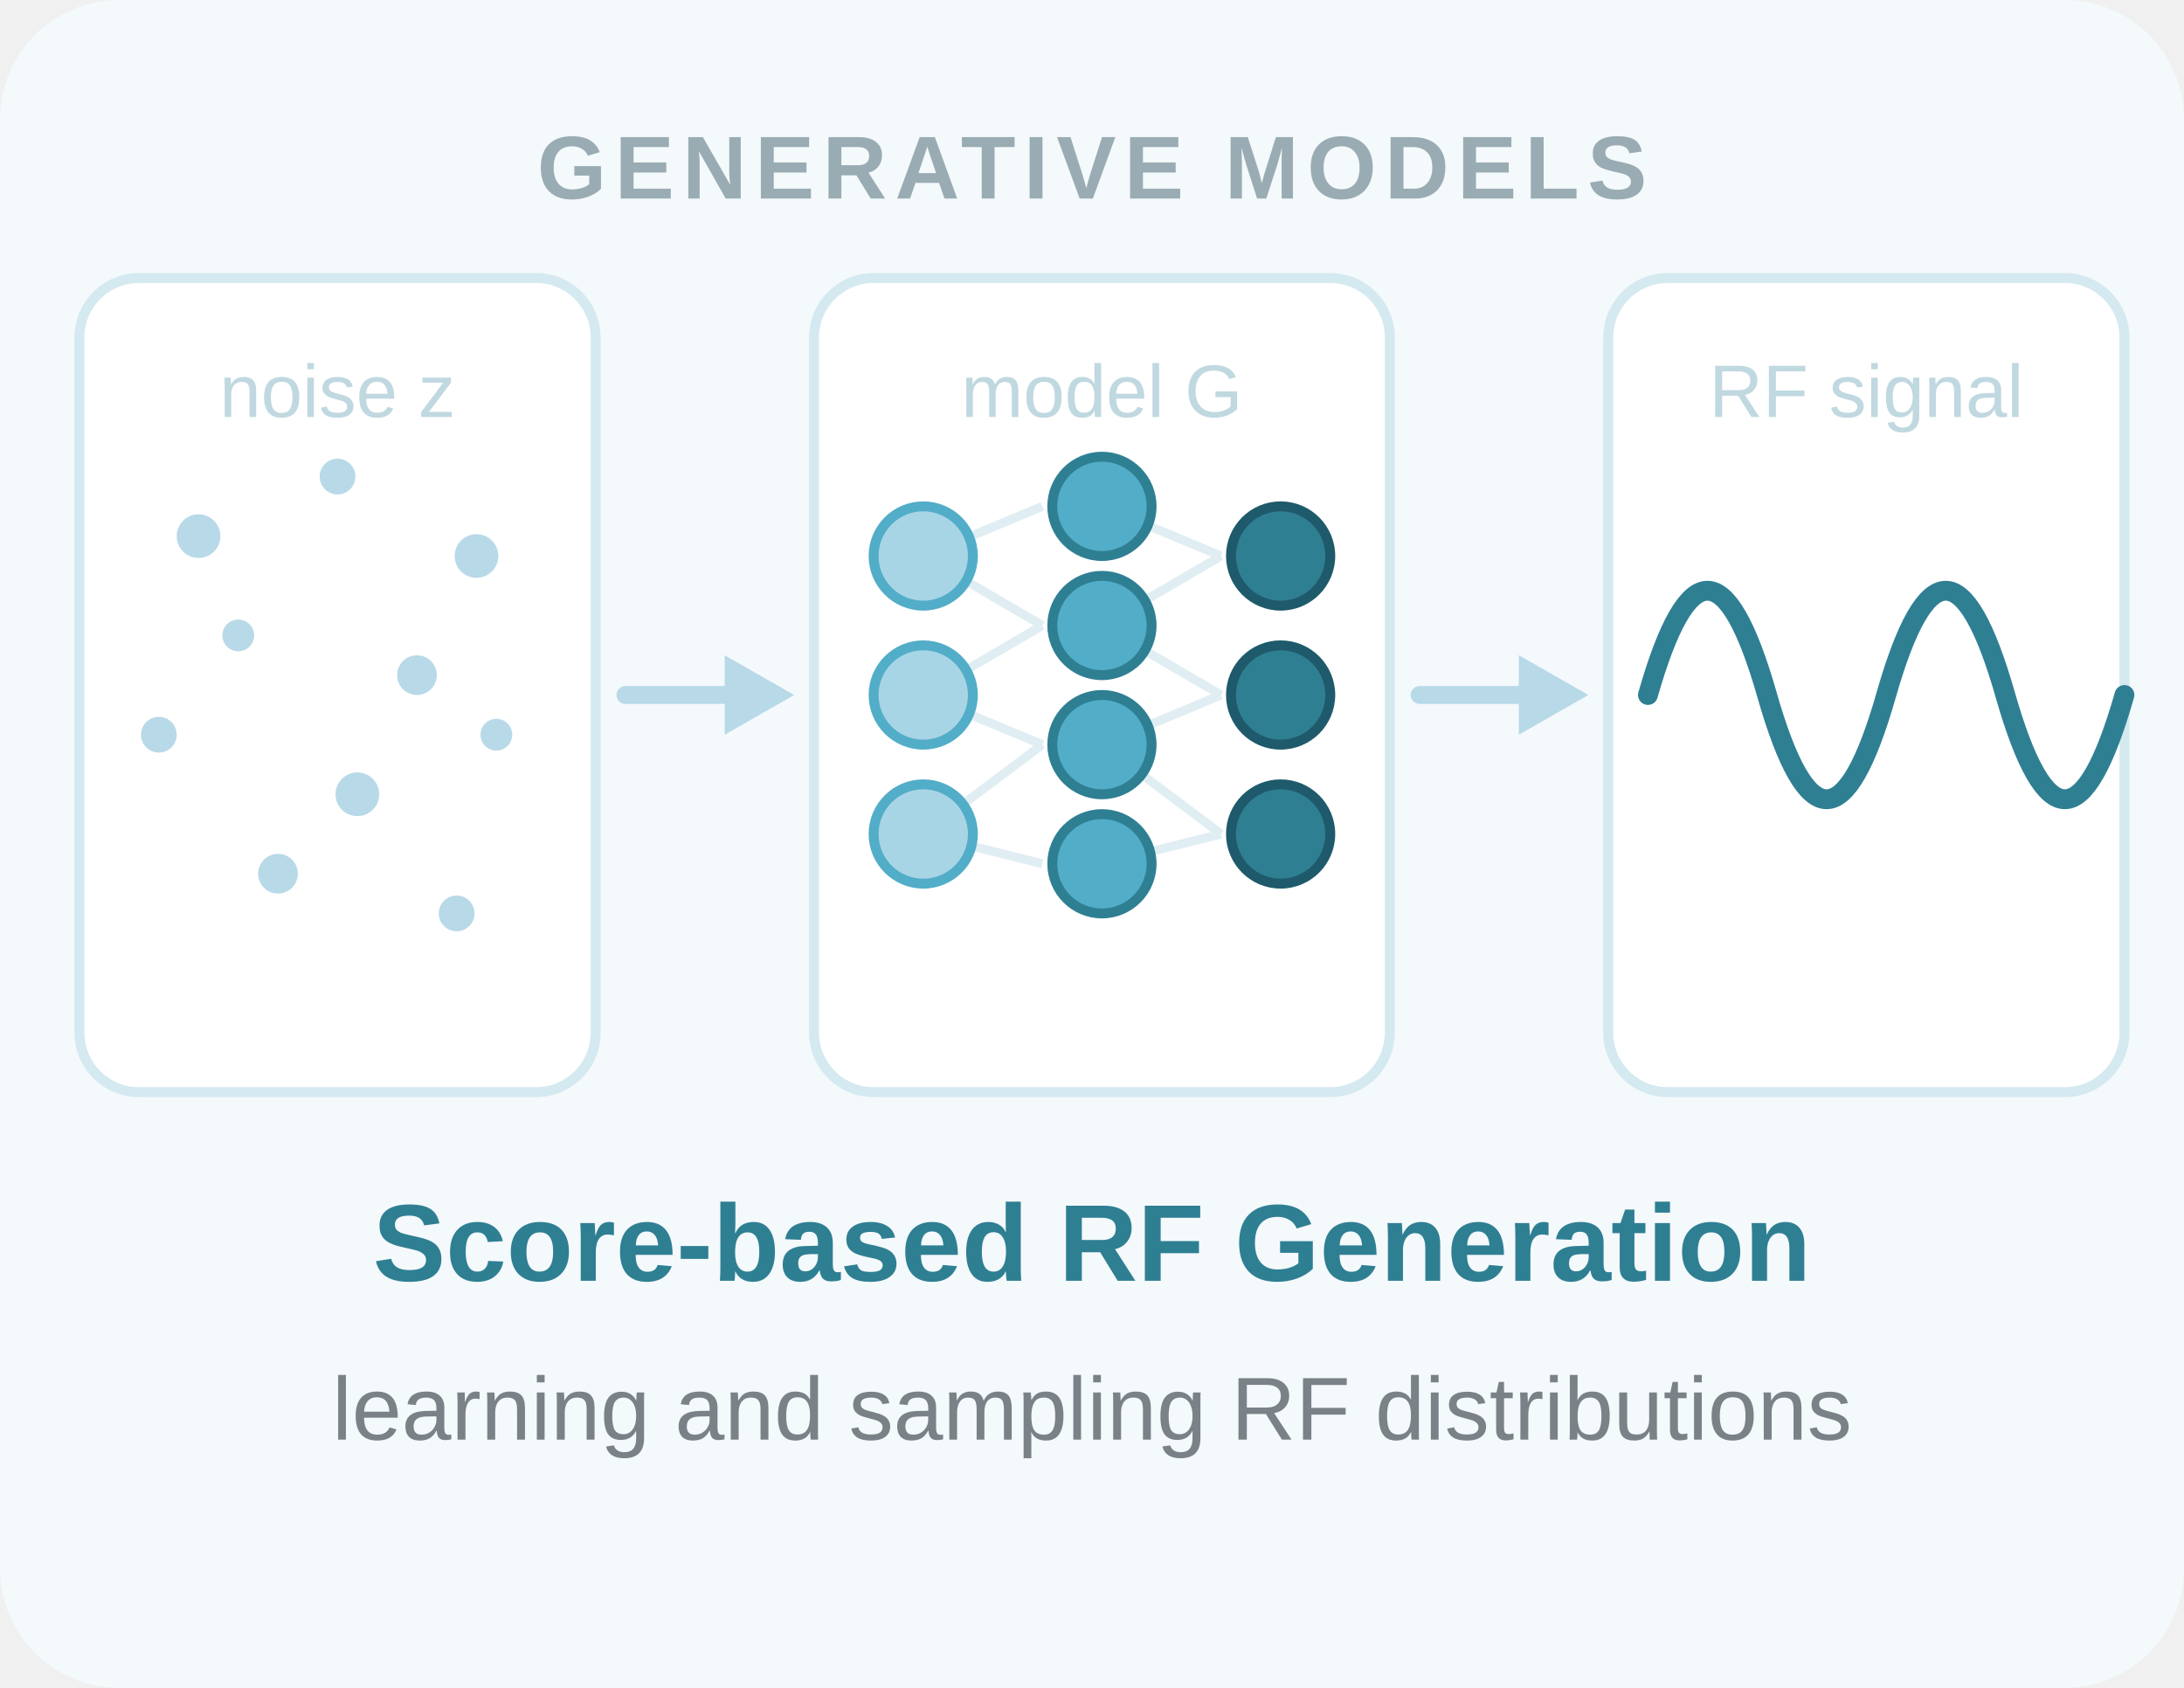
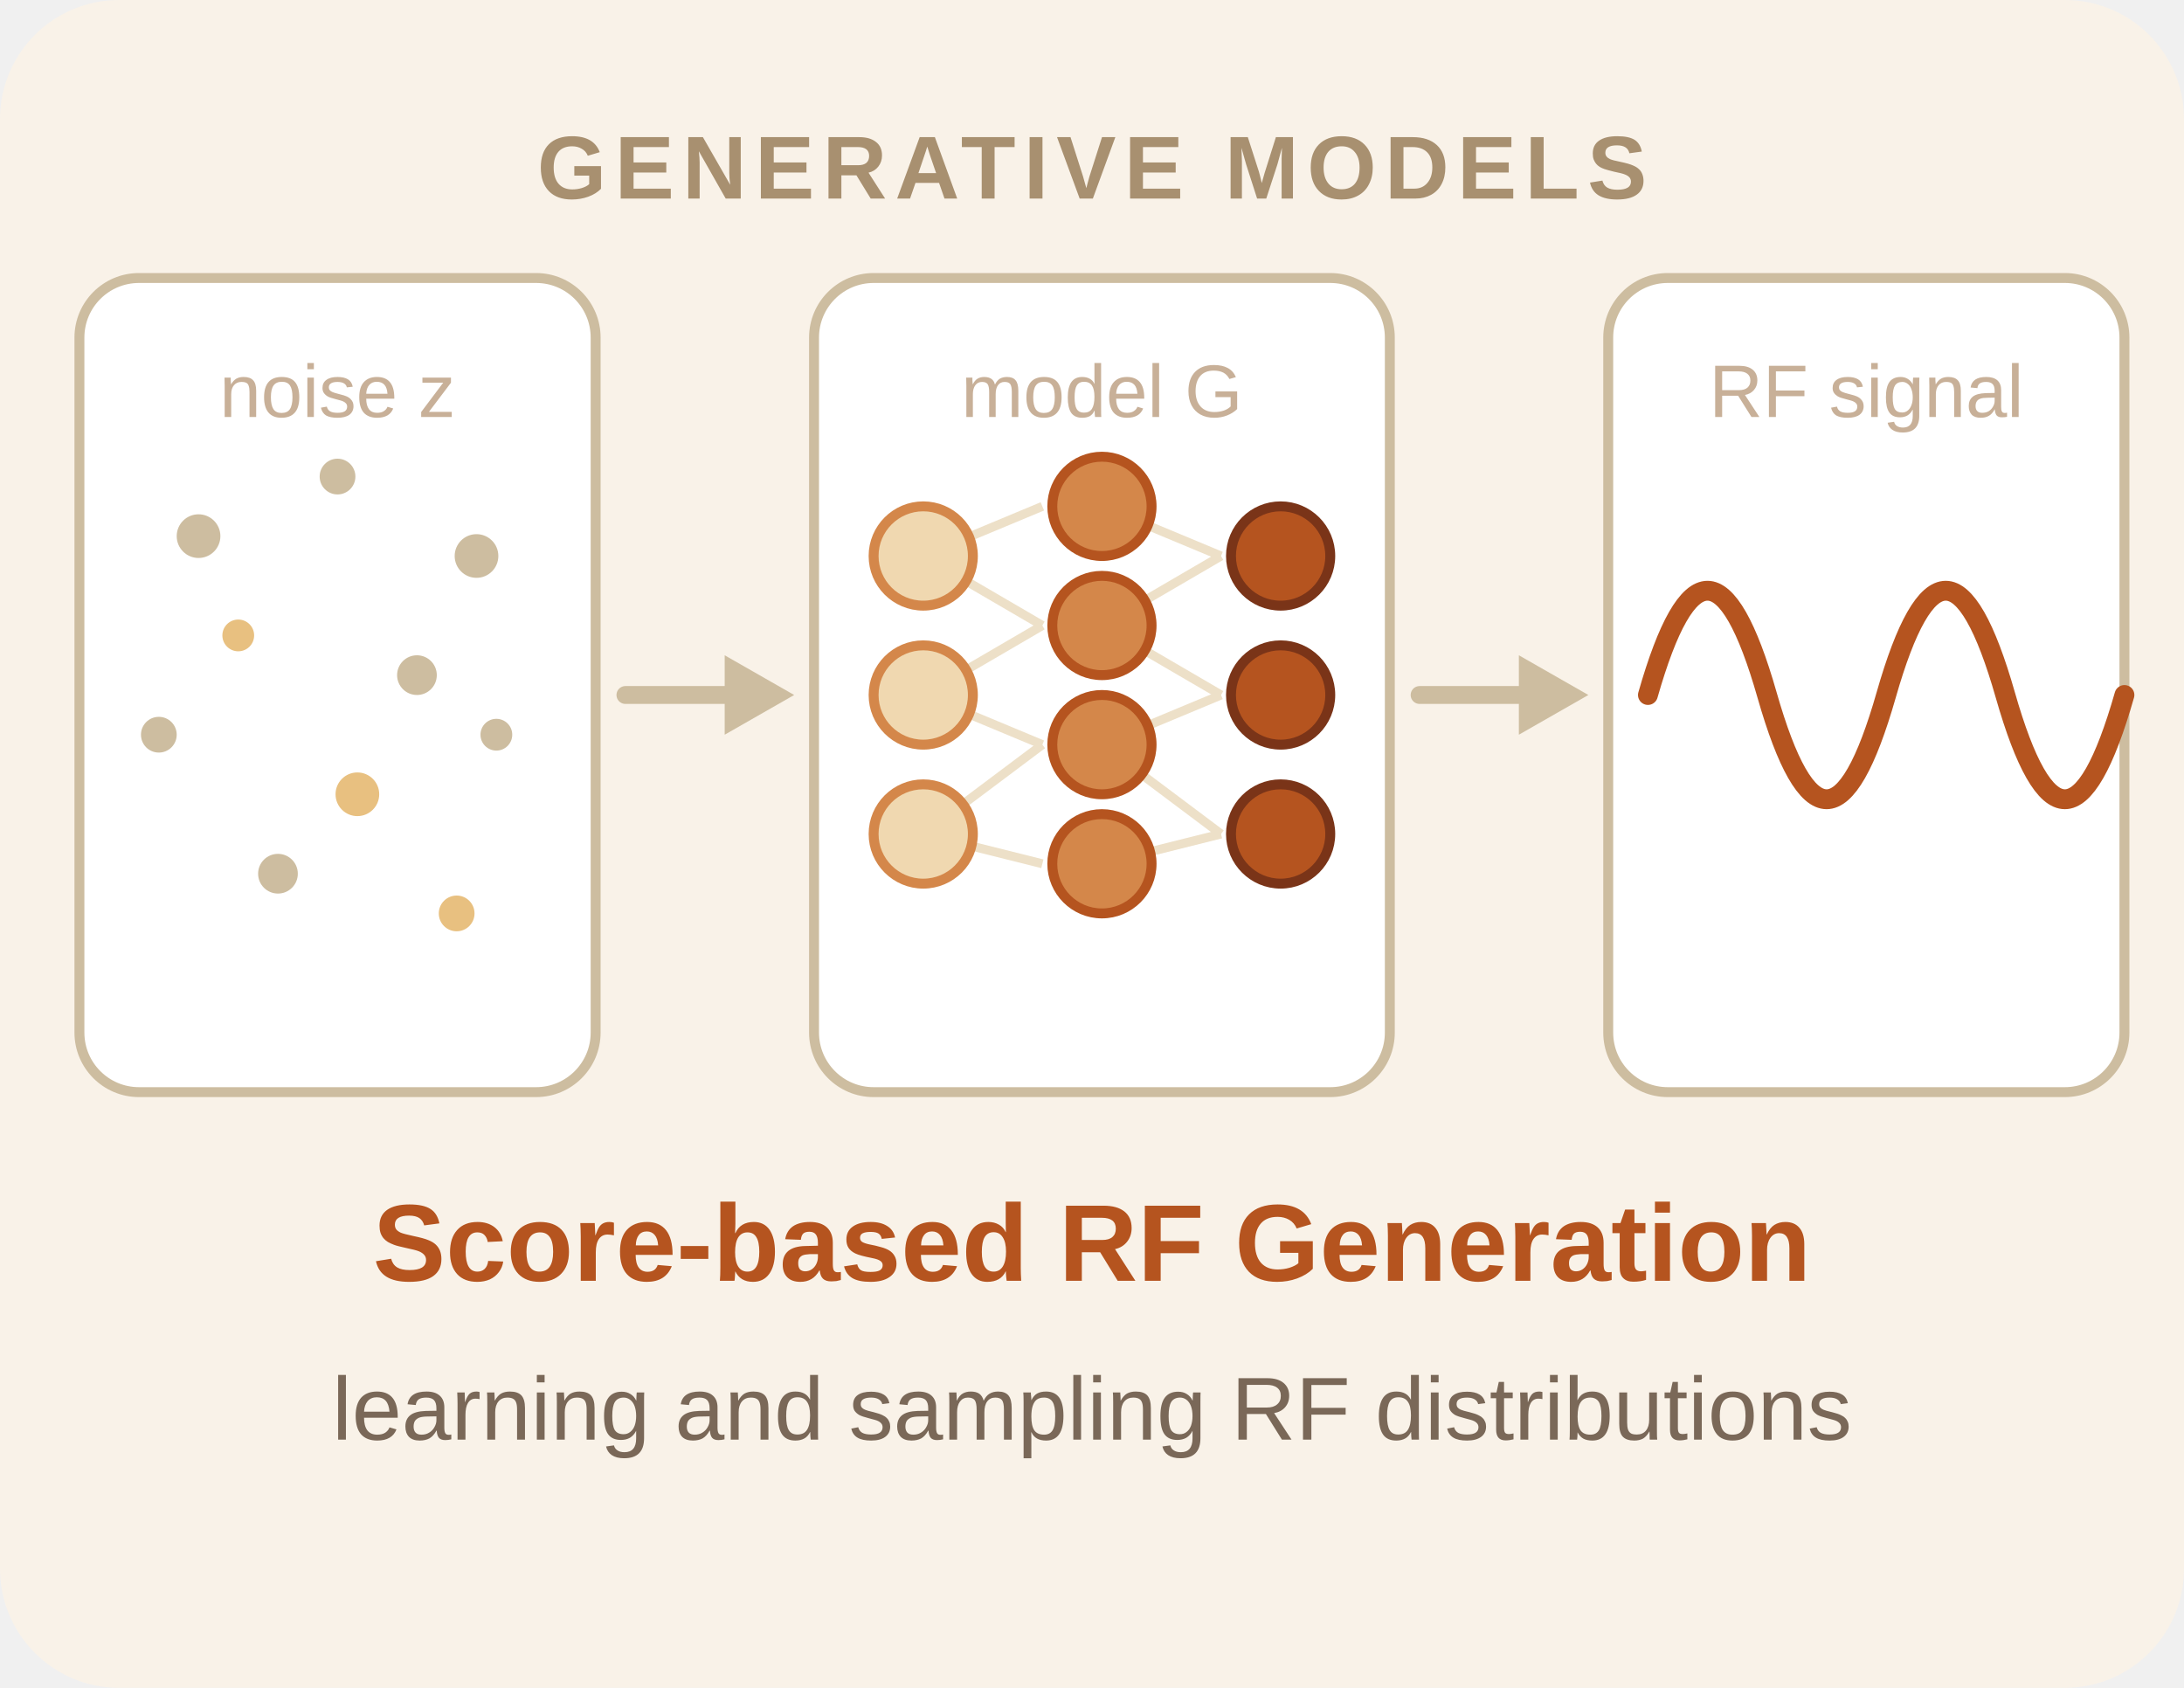
<svg xmlns="http://www.w3.org/2000/svg" viewBox="0 0 220 170">
-   <rect width="220" height="170" fill="#f4f9fb" rx="12" />
-   <text x="110" y="20" text-anchor="middle" font-family="'Segoe UI',Arial,sans-serif" font-size="9" font-weight="700" letter-spacing="0.09em" fill="#9aacb3">GENERATIVE MODELS</text>
-   <rect x="8" y="28" width="52" height="82" rx="6" fill="white" stroke="#d4e9f0" stroke-width="1" />
-   <text x="34" y="42" text-anchor="middle" font-family="'Segoe UI',Arial,sans-serif" font-size="7.5" fill="#c0d8e0">noise z</text>
-   <circle cx="20" cy="54" r="2.2" fill="#b8d9e8" />
-   <circle cx="34" cy="48" r="1.8" fill="#b8d9e8" />
-   <circle cx="48" cy="56" r="2.2" fill="#b8d9e8" />
-   <circle cx="24" cy="64" r="1.6" fill="#b8d9e8" />
-   <circle cx="42" cy="68" r="2" fill="#b8d9e8" />
-   <circle cx="16" cy="74" r="1.8" fill="#b8d9e8" />
-   <circle cx="36" cy="80" r="2.2" fill="#b8d9e8" />
-   <circle cx="50" cy="74" r="1.6" fill="#b8d9e8" />
-   <circle cx="28" cy="88" r="2" fill="#b8d9e8" />
-   <circle cx="46" cy="92" r="1.8" fill="#b8d9e8" />
-   <path d="M 63 70 L 76 70" stroke="#b8d9e8" stroke-width="1.8" stroke-linecap="round" />
-   <polygon points="73,66 80,70 73,74" fill="#b8d9e8" />
-   <rect x="82" y="28" width="58" height="82" rx="6" fill="white" stroke="#d4e9f0" stroke-width="1" />
-   <text x="111" y="42" text-anchor="middle" font-family="'Segoe UI',Arial,sans-serif" font-size="7.5" fill="#c0d8e0">model G</text>
-   <line x1="93" y1="56" x2="105" y2="51" stroke="#e0eef3" stroke-width="0.9" />
-   <line x1="93" y1="56" x2="105" y2="63" stroke="#e0eef3" stroke-width="0.9" />
-   <line x1="93" y1="70" x2="105" y2="63" stroke="#e0eef3" stroke-width="0.9" />
-   <line x1="93" y1="70" x2="105" y2="75" stroke="#e0eef3" stroke-width="0.9" />
-   <line x1="93" y1="84" x2="105" y2="75" stroke="#e0eef3" stroke-width="0.9" />
-   <line x1="93" y1="84" x2="105" y2="87" stroke="#e0eef3" stroke-width="0.9" />
-   <line x1="111" y1="51" x2="123" y2="56" stroke="#e0eef3" stroke-width="0.9" />
-   <line x1="111" y1="63" x2="123" y2="56" stroke="#e0eef3" stroke-width="0.9" />
-   <line x1="111" y1="63" x2="123" y2="70" stroke="#e0eef3" stroke-width="0.9" />
-   <line x1="111" y1="75" x2="123" y2="70" stroke="#e0eef3" stroke-width="0.9" />
-   <line x1="111" y1="75" x2="123" y2="84" stroke="#e0eef3" stroke-width="0.9" />
-   <line x1="111" y1="87" x2="123" y2="84" stroke="#e0eef3" stroke-width="0.9" />
-   <circle cx="93" cy="56" r="5" fill="#a8d5e5" stroke="#52adc8" stroke-width="1" />
-   <circle cx="93" cy="70" r="5" fill="#a8d5e5" stroke="#52adc8" stroke-width="1" />
-   <circle cx="93" cy="84" r="5" fill="#a8d5e5" stroke="#52adc8" stroke-width="1" />
-   <circle cx="111" cy="51" r="5" fill="#52adc8" stroke="#2f7f93" stroke-width="1" />
-   <circle cx="111" cy="63" r="5" fill="#52adc8" stroke="#2f7f93" stroke-width="1" />
-   <circle cx="111" cy="75" r="5" fill="#52adc8" stroke="#2f7f93" stroke-width="1" />
-   <circle cx="111" cy="87" r="5" fill="#52adc8" stroke="#2f7f93" stroke-width="1" />
-   <circle cx="129" cy="56" r="5" fill="#2f7f93" stroke="#1e5a6b" stroke-width="1" />
-   <circle cx="129" cy="70" r="5" fill="#2f7f93" stroke="#1e5a6b" stroke-width="1" />
-   <circle cx="129" cy="84" r="5" fill="#2f7f93" stroke="#1e5a6b" stroke-width="1" />
-   <path d="M 143 70 L 156 70" stroke="#b8d9e8" stroke-width="1.8" stroke-linecap="round" />
-   <polygon points="153,66 160,70 153,74" fill="#b8d9e8" />
-   <rect x="162" y="28" width="52" height="82" rx="6" fill="white" stroke="#d4e9f0" stroke-width="1" />
-   <text x="188" y="42" text-anchor="middle" font-family="'Segoe UI',Arial,sans-serif" font-size="7.5" fill="#c0d8e0">RF signal</text>
-   <path d="M 166 70 C 170 56 174 56 178 70 C 182 84 186 84 190 70 C 194 56 198 56 202 70 C 206 84 210 84 214 70" fill="none" stroke="#2f7f93" stroke-width="2" stroke-linecap="round" />
-   <text x="110" y="129" text-anchor="middle" font-family="'Segoe UI',Arial,sans-serif" font-size="11" font-weight="600" fill="#2f7f93">Score-based RF Generation</text>
-   <text x="110" y="145" text-anchor="middle" font-family="'Segoe UI',Arial,sans-serif" font-size="9" fill="#7a8288">learning and sampling RF distributions</text>
+   <rect width="220" height="170" fill="#F9F2E8" rx="12" />
+   <text x="110" y="20" text-anchor="middle" font-family="'-apple-system','Segoe UI',Arial,sans-serif" font-size="9" font-weight="700" letter-spacing="0.09em" fill="#A89070">GENERATIVE MODELS</text>
+   <rect x="8" y="28" width="52" height="82" rx="6" fill="#ffffff" stroke="#CDBDA0" stroke-width="1" />
+   <text x="34" y="42" text-anchor="middle" font-family="'-apple-system','Segoe UI',Arial,sans-serif" font-size="7.5" fill="#C8B098">noise z</text>
+   <circle cx="20" cy="54" r="2.2" fill="#CDBDA0" />
+   <circle cx="34" cy="48" r="1.8" fill="#CDBDA0" />
+   <circle cx="48" cy="56" r="2.2" fill="#CDBDA0" />
+   <circle cx="24" cy="64" r="1.6" fill="#E8C080" />
+   <circle cx="42" cy="68" r="2" fill="#CDBDA0" />
+   <circle cx="16" cy="74" r="1.8" fill="#CDBDA0" />
+   <circle cx="36" cy="80" r="2.2" fill="#E8C080" />
+   <circle cx="50" cy="74" r="1.6" fill="#CDBDA0" />
+   <circle cx="28" cy="88" r="2" fill="#CDBDA0" />
+   <circle cx="46" cy="92" r="1.8" fill="#E8C080" />
+   <path d="M 63 70 L 76 70" stroke="#CDBDA0" stroke-width="1.8" stroke-linecap="round" />
+   <polygon points="73,66 80,70 73,74" fill="#CDBDA0" />
+   <rect x="82" y="28" width="58" height="82" rx="6" fill="#ffffff" stroke="#CDBDA0" stroke-width="1" />
+   <text x="111" y="42" text-anchor="middle" font-family="'-apple-system','Segoe UI',Arial,sans-serif" font-size="7.5" fill="#C8B098">model G</text>
+   <line x1="93" y1="56" x2="105" y2="51" stroke="#EDE0C8" stroke-width="0.9" />
+   <line x1="93" y1="56" x2="105" y2="63" stroke="#EDE0C8" stroke-width="0.9" />
+   <line x1="93" y1="70" x2="105" y2="63" stroke="#EDE0C8" stroke-width="0.9" />
+   <line x1="93" y1="70" x2="105" y2="75" stroke="#EDE0C8" stroke-width="0.9" />
+   <line x1="93" y1="84" x2="105" y2="75" stroke="#EDE0C8" stroke-width="0.9" />
+   <line x1="93" y1="84" x2="105" y2="87" stroke="#EDE0C8" stroke-width="0.9" />
+   <line x1="111" y1="51" x2="123" y2="56" stroke="#EDE0C8" stroke-width="0.9" />
+   <line x1="111" y1="63" x2="123" y2="56" stroke="#EDE0C8" stroke-width="0.9" />
+   <line x1="111" y1="63" x2="123" y2="70" stroke="#EDE0C8" stroke-width="0.9" />
+   <line x1="111" y1="75" x2="123" y2="70" stroke="#EDE0C8" stroke-width="0.9" />
+   <line x1="111" y1="75" x2="123" y2="84" stroke="#EDE0C8" stroke-width="0.9" />
+   <line x1="111" y1="87" x2="123" y2="84" stroke="#EDE0C8" stroke-width="0.9" />
+   <circle cx="93" cy="56" r="5" fill="#F0D8B0" stroke="#D4874A" stroke-width="1" />
+   <circle cx="93" cy="70" r="5" fill="#F0D8B0" stroke="#D4874A" stroke-width="1" />
+   <circle cx="93" cy="84" r="5" fill="#F0D8B0" stroke="#D4874A" stroke-width="1" />
+   <circle cx="111" cy="51" r="5" fill="#D4874A" stroke="#B5541F" stroke-width="1" />
+   <circle cx="111" cy="63" r="5" fill="#D4874A" stroke="#B5541F" stroke-width="1" />
+   <circle cx="111" cy="75" r="5" fill="#D4874A" stroke="#B5541F" stroke-width="1" />
+   <circle cx="111" cy="87" r="5" fill="#D4874A" stroke="#B5541F" stroke-width="1" />
+   <circle cx="129" cy="56" r="5" fill="#B5541F" stroke="#7A3418" stroke-width="1" />
+   <circle cx="129" cy="70" r="5" fill="#B5541F" stroke="#7A3418" stroke-width="1" />
+   <circle cx="129" cy="84" r="5" fill="#B5541F" stroke="#7A3418" stroke-width="1" />
+   <path d="M 143 70 L 156 70" stroke="#CDBDA0" stroke-width="1.8" stroke-linecap="round" />
+   <polygon points="153,66 160,70 153,74" fill="#CDBDA0" />
+   <rect x="162" y="28" width="52" height="82" rx="6" fill="#ffffff" stroke="#CDBDA0" stroke-width="1" />
+   <text x="188" y="42" text-anchor="middle" font-family="'-apple-system','Segoe UI',Arial,sans-serif" font-size="7.5" fill="#C8B098">RF signal</text>
+   <path d="M 166 70 C 170 56 174 56 178 70 C 182 84 186 84 190 70 C 194 56 198 56 202 70 C 206 84 210 84 214 70" fill="none" stroke="#B5541F" stroke-width="2" stroke-linecap="round" />
+   <text x="110" y="129" text-anchor="middle" font-family="'-apple-system','Segoe UI',Arial,sans-serif" font-size="11" font-weight="600" fill="#B5541F">Score-based RF Generation</text>
+   <text x="110" y="145" text-anchor="middle" font-family="'-apple-system','Segoe UI',Arial,sans-serif" font-size="9" fill="#7A6858">learning and sampling RF distributions</text>
</svg>
